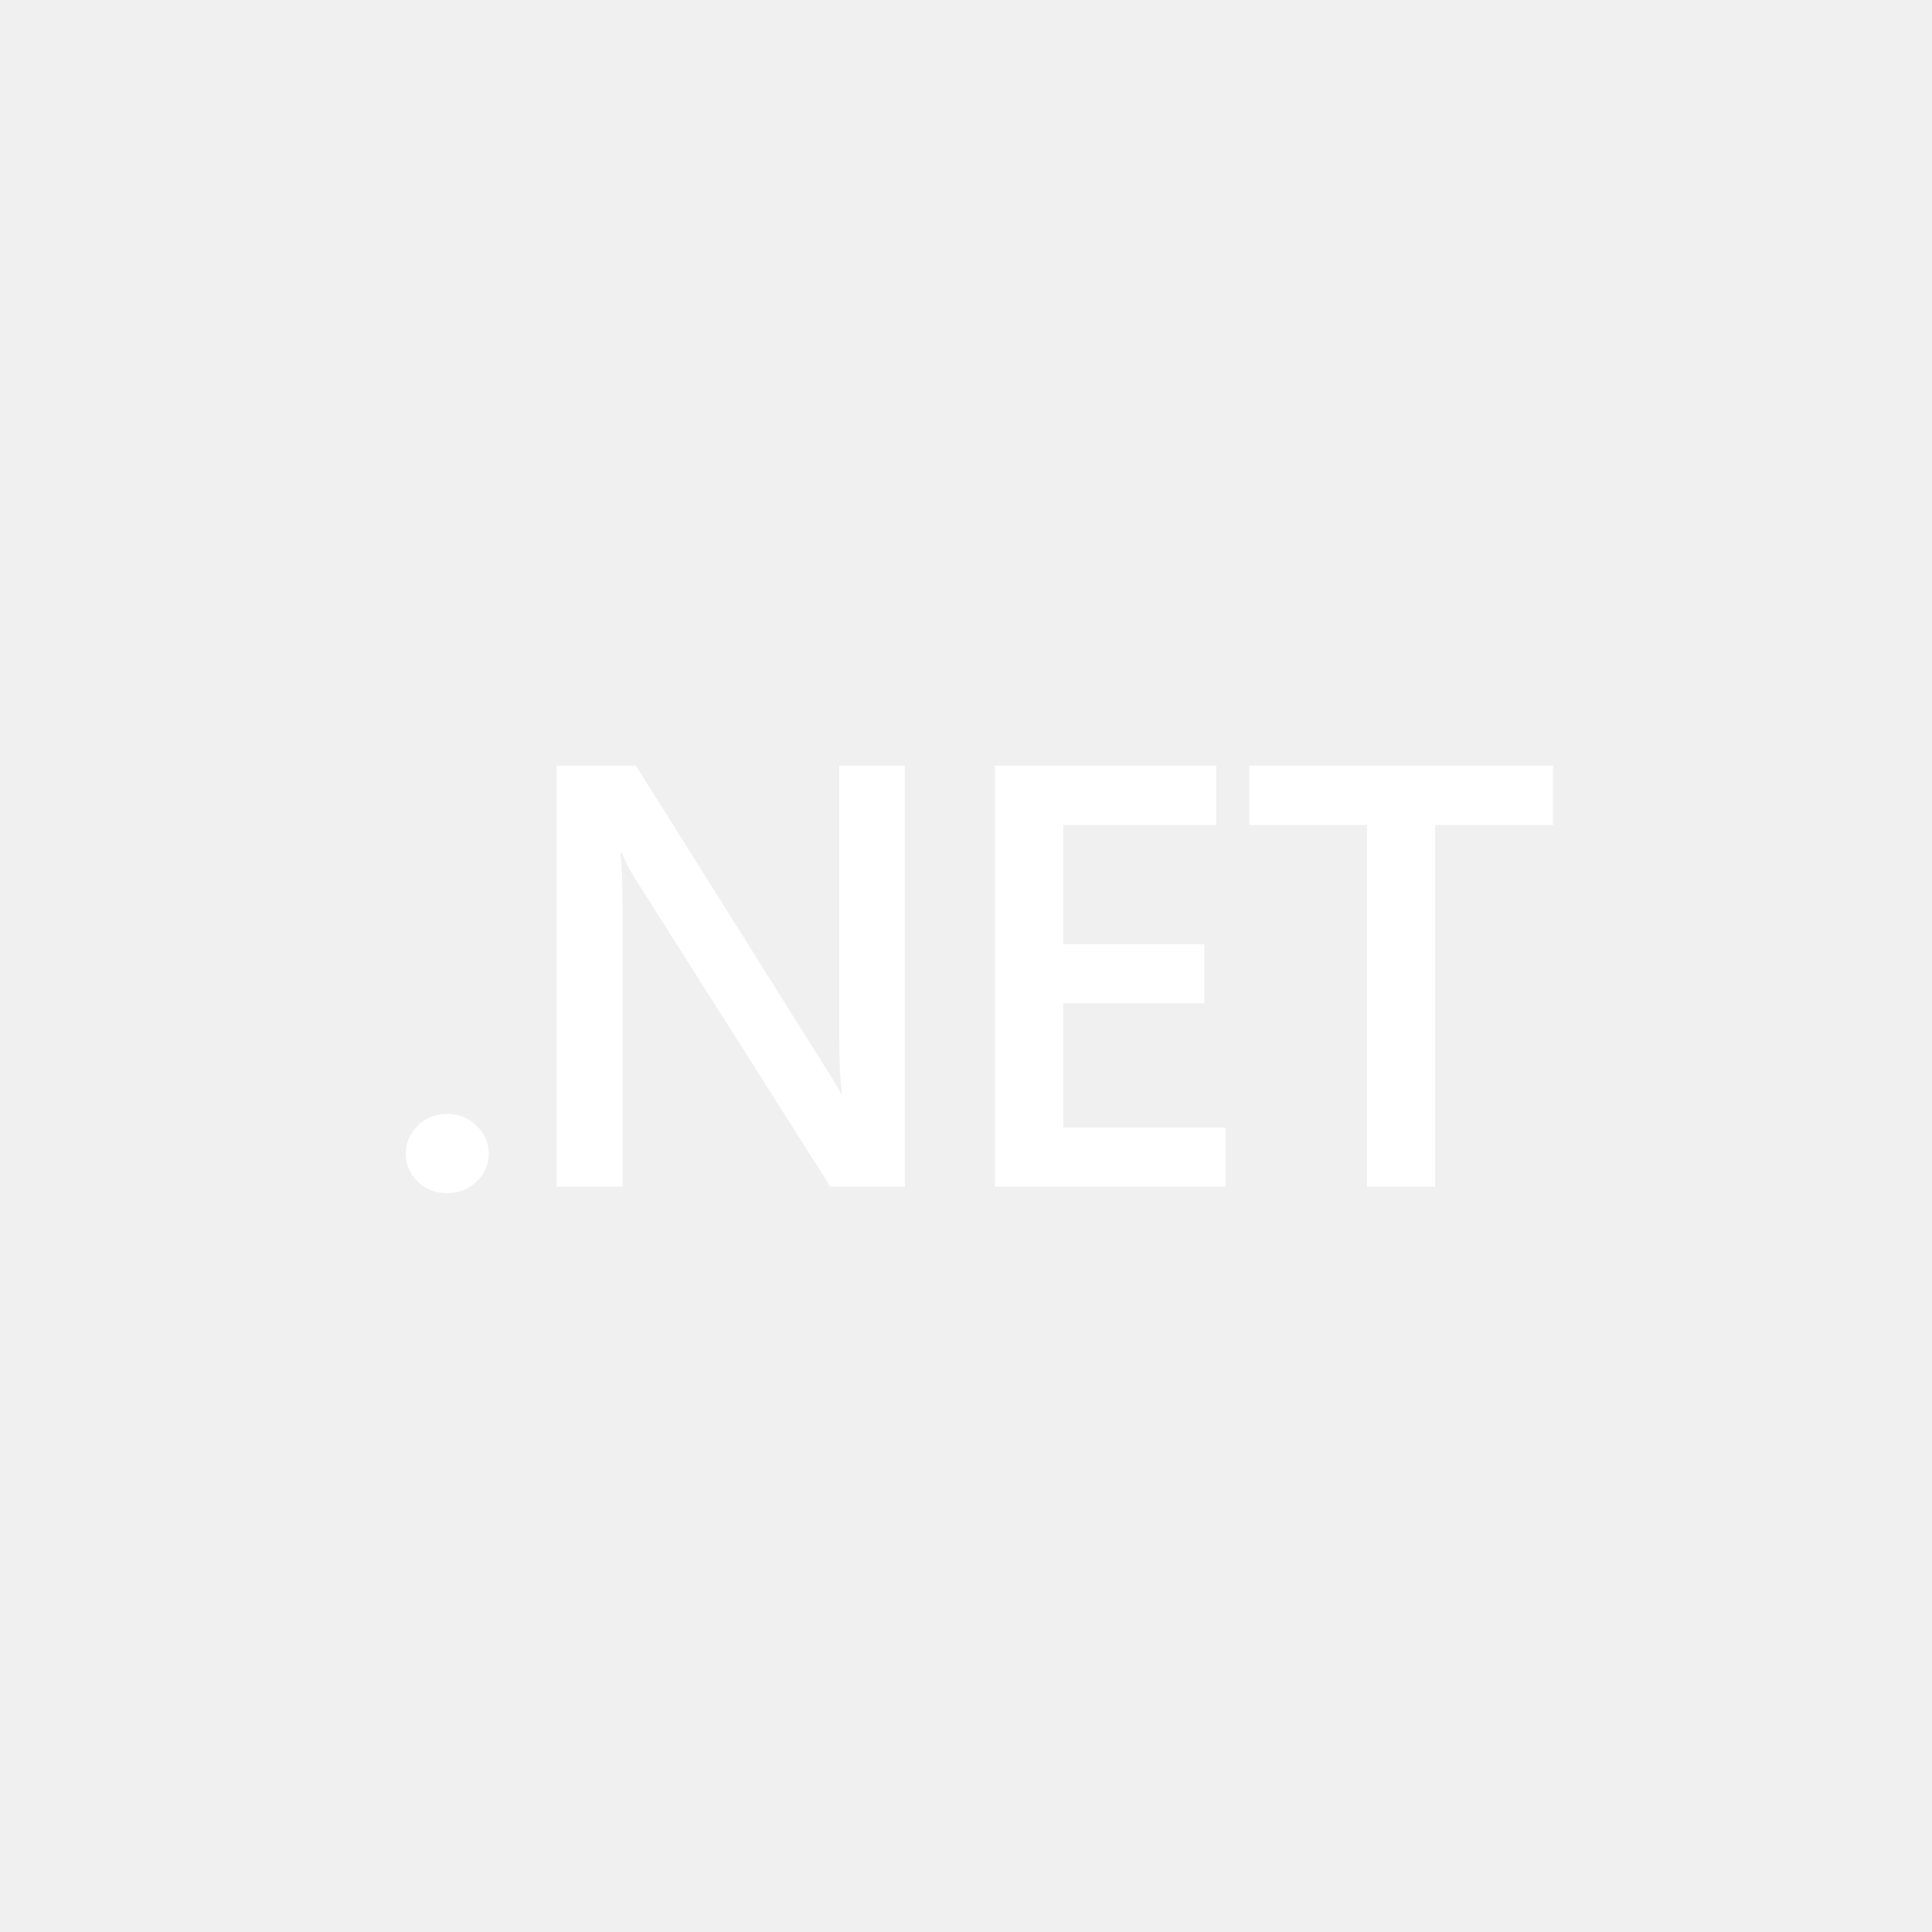
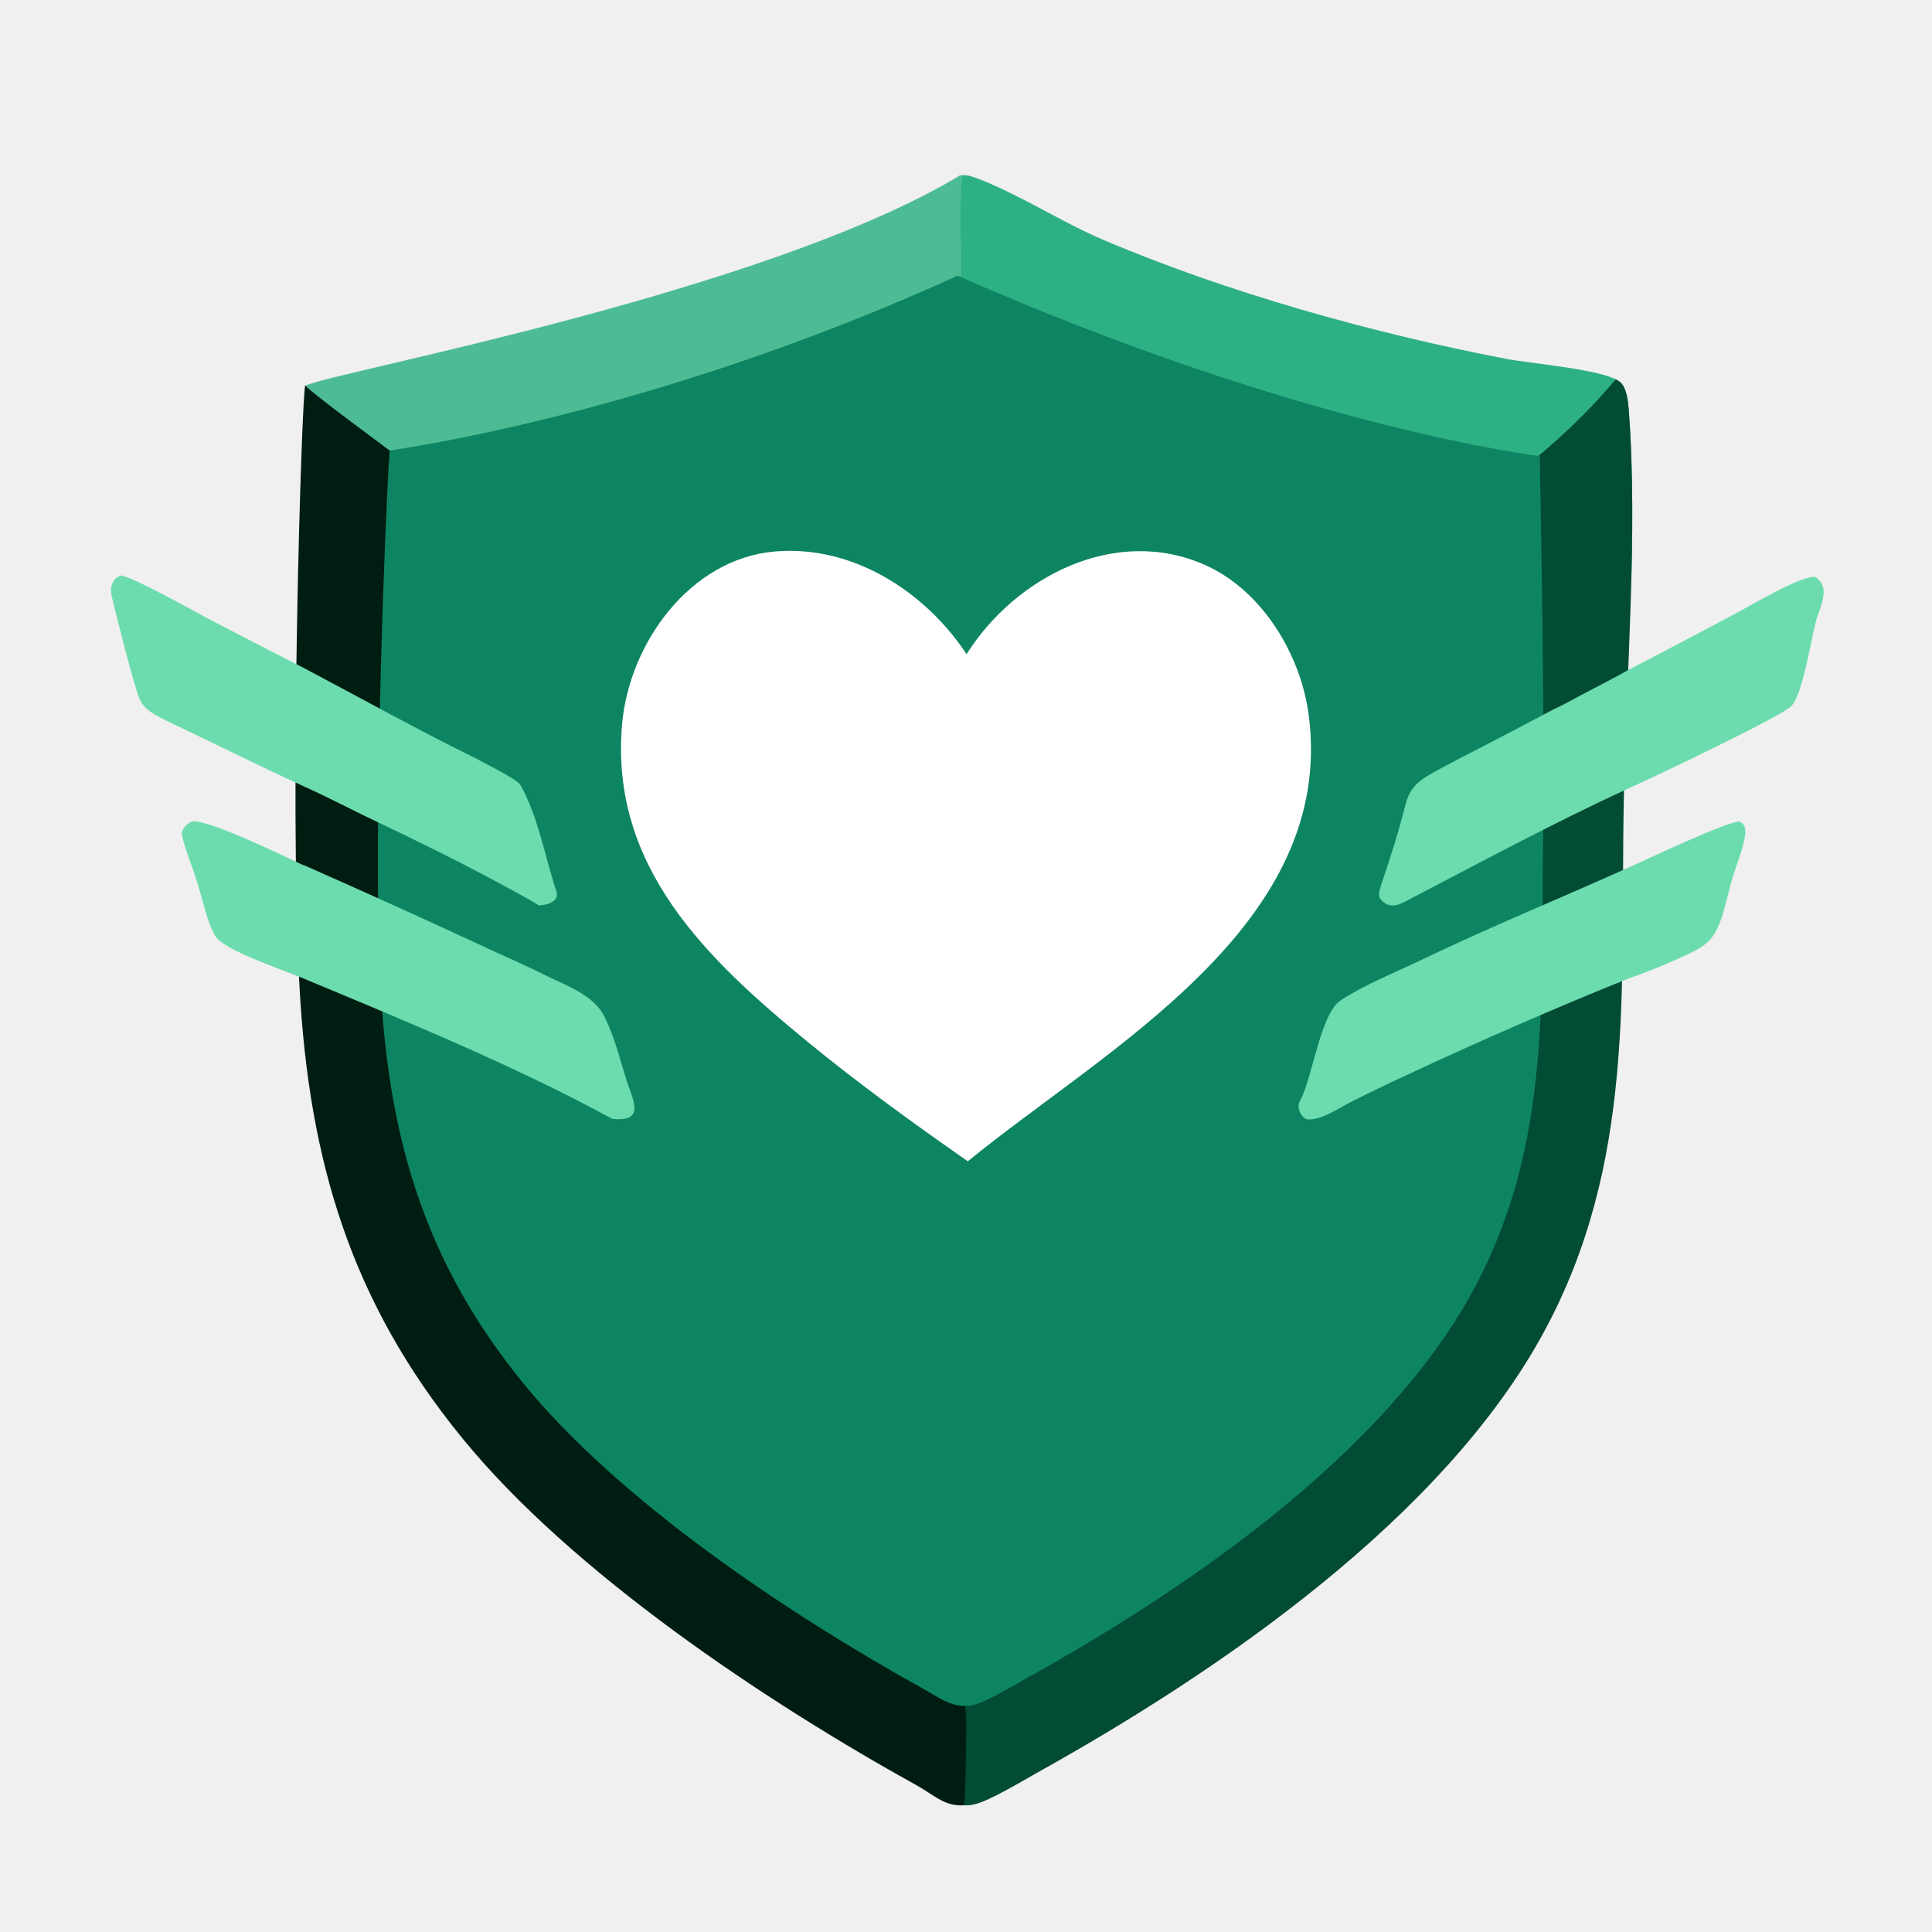
- <svg xmlns="http://www.w3.org/2000/svg" width="456" height="456" viewBox="0 0 456 456" version="1.1" xml:space="preserve" style="fill-rule:evenodd;clip-rule:evenodd;stroke-linejoin:round;stroke-miterlimit:2;">
-   <path d="m 105.5,281.609 c -2.703,0 -5.001,-0.9 -6.893,-2.702 -1.892,-1.848 -2.838,-4.042 -2.838,-6.582 0,-2.587 0.946,-4.804 2.838,-6.652 1.892,-1.848 4.19,-2.772 6.893,-2.772 2.748,0 5.068,0.924 6.96,2.772 1.937,1.848 2.906,4.064 2.906,6.652 0,2.54 -0.968,4.734 -2.906,6.582 -1.892,1.802 -4.212,2.702 -6.96,2.702 z" style="fill:#ffffff;fill-rule:nonzero;stroke-width:0.838" />
-   <path d="M 213.561,280.084 H 195.99 L 149.7,207.054 c -1.171,-1.848 -2.14,-3.765 -2.906,-5.751 h -0.406 c 0.361,2.125 0.541,6.675 0.541,13.65 v 65.132 h -15.543 v -99.36 h 18.719 l 44.737,71.298 c 1.892,2.957 3.109,4.989 3.649,6.098 h 0.27 c -0.45,-2.632 -0.676,-7.09 -0.676,-13.373 v -64.023 h 15.476 z" style="fill:#ffffff;fill-rule:nonzero;stroke-width:0.838" />
-   <path d="m 289.251,280.084 h -54.401 v -99.36 h 52.238 v 13.997 h -36.154 v 28.131 h 33.316 v 13.927 h -33.316 v 29.378 h 38.316 z" style="fill:#ffffff;fill-rule:nonzero;stroke-width:0.838" />
-   <path d="M 366.565,194.721 H 338.722 v 85.363 h -16.084 v -85.363 h -27.775 v -13.997 h 71.701 z" style="fill:#ffffff;fill-rule:nonzero;stroke-width:0.838" />
+ <svg xmlns="http://www.w3.org/2000/svg" id="Layer_1" version="1.1" viewBox="0 0 793.7 793.7">
+   <defs>
+     <style>
+       .st0 {
+         fill: #4dbc94;
+       }
+ 
+       .st1 {
+         fill: #fff;
+       }
+ 
+       .st2 {
+         fill: #024b35;
+       }
+ 
+       .st3 {
+         fill: #2eb085;
+       }
+ 
+       .st4 {
+         fill: #6cdcae;
+       }
+ 
+       .st5 {
+         fill: #0e8562;
+       }
+ 
+       .st6 {
+         fill: #001d12;
+       }
+     </style>
+   </defs>
+   <g>
+     <path class="st0" d="M125.46,158.4c12.01-5.68,187.99-37.96,268.33-85.97,6.47-7.32,130.56,63.24,93.17,132.38-41.28,76.35-60.34,193.78-60.34,193.78,0,0-298.75-231.98-301.17-240.2Z" />
+     <path class="st3" d="M395.49,72.33c-.81,4.22-.7,7.16-.81,10.03-.2,5.31-.19,10.62,0,15.93.39,10.88-.03,21.73.48,32.6.1,2.21.14,4.42.26,6.62.04.83.12,1.65.19,2.48.24.28.33.91.34,1.41.23,1.36.39,3.19.49,3.62.37,1.68.79,3.34,1.27,4.99.53,1.81,1.13,3.6,1.8,5.37.28.75.8,3.68.38,1.01-.05-.3-.09-.53-.12-.7-.1-.45-.12-.67,0,0,.08.34.21.82.37,1.15,1.59,3.2,3.25,6.32,5.17,9.33.92,1.43,1.89,2.81,2.87,4.2.13.19.24.34.33.48.11.13.22.26.37.43,1.85,2.2,3.74,4.36,5.74,6.43,2.44,2.52,5,4.92,7.65,7.21,1.19,1.03,2.43,2.02,3.64,3.03.11.1.23.2.34.32.29.2.57.39.8.56,10.86,8.02,22.77,14.57,35.07,20.09.88.4,1.79.76,2.67,1.18,1.31.53,2.62,1.07,3.94,1.59,3.05,1.2,6.12,2.34,9.21,3.43,6.22,2.19,12.53,4.16,18.88,5.93,12.71,3.53,25.61,6.13,38.66,8.08.69.1,1.17.18,1.52.23.34.04.8.1,1.43.17,1.28.16,2.56.31,3.84.46,2.56.29,5.12.56,7.69.81,5.13.5,10.27.9,15.41,1.24,10.59.69,21.2,1.09,31.81,1.37,21.12.56,42.23.89,63.34,1.68,3.25.12,6.49.23,9.74.34.55-23.27.48-46.17-1.16-67.28-.28-3.6-.84-8.97-3.66-11.29-6.19-5.07-36.71-7.51-46.42-9.38-54.71-10.51-114.91-27.25-166.13-49.1-16.53-7.05-33.38-18.06-49.5-24.24-3.05-1.17-6.03-2.6-7.9-1.8Z" />
+     <path class="st2" d="M665.44,156.85c-.44-.36-1.01-.7-1.68-1.04-4.31,5.14-8.82,10.1-13.56,14.86-12.46,12.52-26.22,23.78-40.65,33.95-6.41,4.52-13.12,8.53-19.69,12.79-3.08,2-6.1,4.08-9.06,6.24-.85.62-1.69,1.25-2.54,1.88-.06.04-.39.3-.7.53-.32.25-.68.53-.73.58-.83.67-1.66,1.33-2.48,2-11.7,9.59-22.49,20.25-32.56,31.52-5.12,5.72-10.06,11.61-14.85,17.61-.43.54-2.63,3.34-2.83,3.58-.83,1.08-1.65,2.16-2.47,3.25-2.31,3.06-4.58,6.14-6.83,9.25-18.18,25.17-34.98,51.54-49.53,78.97-7.83,14.76-15.06,29.83-21.73,45.14-.88,2.01-1.74,4.02-2.59,6.04-.21.52-1.05,2.52-1.22,2.95-1.6,3.87-3.16,7.76-4.69,11.66-3.06,7.81-5.99,15.67-8.8,23.57-11.19,31.56-20.4,63.8-27.98,96.41-1.88,8.09-3.66,16.19-5.34,24.32-.84,4.05-1.67,8.09-2.44,12.15-.23,1.2-.45,2.4-.66,3.61,0-.03-.13.84-.22,1.41-.07.57-.19,1.44-.19,1.41-.14,1.26-.28,2.52-.4,3.78-1.82,18.73-2.16,37.39-5.69,55.94-.23,1.23-.25,2.7-.64,3.88,0,.01,0,.02,0,.03-.34,2.93-2.79,65.97,1.68,68.45,7.46,4.13,6.61,9.63,15.73,7.73,6.24-1.3,20.27-9.86,26.51-13.34,74.62-41.54,166.46-104.56,207.74-180.9,37.39-69.14,31.41-139.74,32.67-215.5.86-51.6,6.02-112.72,2.07-163.45-.28-3.6-.84-8.97-3.66-11.29Z" />
+     <path class="st6" d="M278.82,510.19c-10.45-16.25-74.54-222.53-72.13-232.01.79-3.11-45.02-91.93-45.02-91.93,0,0-34.6-25.48-36.01-27.68-.09-.08-.18-.15-.26-.23-1.42,2.67-6.68,169.94-2.33,247.55,4.01,71.6,21.24,129,66.78,184.86,45.08,55.3,124.49,108.23,186.99,142.85,6.78,3.76,11.25,8.62,19.17,8.04.85-6.11.92-29.72.92-34.43s-.82-9.11-1.04-11.11c-1.29-.04-13.95-29.44-13.27-33.16-.1.14.42-4.11.46-4.68.14-2.2-22.38-20-25.54-25.14-1.31-2.13-30.15-24.84-33.52-35.71-3.15-10.15-6.59-20.13-9.01-30.5-.84-3.59-9.6-18.86-12.72-23.29-1.23-1.75-2.41-3.55-3.62-5.31-.08-.12-.57-.84-.91-1.36l-18.92-26.78Z" />
+     <path class="st5" d="M156.39,406c-3.82-68.13,3.12-220.74,3.76-220.94s106.43-13.96,233.25-71.8c142.61,62.77,239.16,74.11,239.16,74.11,0,0,2.15,108.11,1.4,153.41-1.1,66.52,4.14,128.49-28.68,189.19-36.25,67.03-116.87,122.35-182.38,158.82-5.48,3.05-17.8,10.57-23.28,11.71-8.01,1.67-13.89-3.16-20.44-6.78-54.87-30.39-124.58-76.86-164.17-125.41-39.98-49.04-55.11-99.43-58.63-162.3Z" />
+   </g>
+   <path class="st4" d="M669.97,274.67c15.24-7.88,30.42-15.88,45.54-24,5.98-3.19,24.98-14.53,30.48-13.59,1.73,1.5,2.97,3.01,3.16,5.38.35,4.34-2.18,9.1-3.26,13.27-1.89,7.3-5.33,29.4-9.92,34.32-3.74,4.01-57.46,29.72-66.8,33.77-31.32,14.41-61.71,30.81-92.26,46.76-4.02,2.1-7.59,2.11-10.27-1.98-.21-1.32,0-2.73.42-3.99,3.79-11.23,7.41-22.42,10.31-33.92,1.89-7.49,5.78-10.21,12.25-13.77,7.17-3.95,14.49-7.64,21.78-11.4,9.04-4.68,18.05-9.42,27.03-14.22,2.67-1.1,8.89-4.55,11.67-6.03,6.52-3.46,13.48-6.97,19.88-10.6h0Z" />
+   <path class="st4" d="M124.66,322.98c-18.61-8.46-36.8-17.71-55.29-26.42-5.47-2.82-10.71-4.7-12.71-11.15-4.1-13.21-7.43-26.98-10.75-40.4-.85-3.43.06-7.41,3.77-8.61,6.08,1.14,30.37,14.88,36.73,18.24,12.58,6.58,25.2,13.07,37.86,19.48,23.62,12.47,46.84,25.48,70.88,37.26,2.79,1.63,17.24,8.64,18.62,11.08,7.38,13.06,10.09,29.54,14.81,43.78,1.4,4.22-4.2,5.7-7.34,5.69-1.29-1.15-13.1-7.44-15.01-8.47-17.2-9.34-34.75-17.96-52.42-26.35-9.74-4.63-19.25-9.72-29.14-14.12h0Z" />
+   <path class="st4" d="M123.82,401.62c-7.46-3.14-31.88-11.27-35.3-16.97-1.08-1.83-1.98-3.76-2.66-5.77-1.97-5.65-3.27-11.55-5.09-17.25-1.77-5.56-4.08-11.09-5.6-16.71-.27-1.01-.67-2.32-.33-3.34.54-1.64,2.17-3.4,3.83-4,5.2-1.88,38.98,14.6,45.38,17.59l1.04.36c25.82,11.39,51.53,23.04,77.11,34.96,7.09,3.25,14.64,6.56,21.53,10.01,8.5,4.26,19.89,8.01,24.41,16.83,4.32,8.43,6.52,17.89,9.36,26.89,2.69,7.87,7.7,16.88-6.03,15.4-39.25-21.46-86.48-40.85-127.65-58h0Z" />
+   <path class="st4" d="M669.36,356.26c5.59-2.46,41.78-19.67,45.36-18.66,1.02.29,1.7,1.3,2.04,2.24.48,1.34.24,3.17-.03,4.53-1.05,5.45-3.36,10.89-4.98,16.2-2.2,7.19-3.59,16.92-7.6,23.3-1.3,2.08-3.12,3.8-5.16,5.14-5.61,3.69-23.31,10.77-30.15,13.04-30.73,12.4-61.12,25.64-91.14,39.69-7.59,3.51-15.13,7.14-22.6,10.9-5.05,2.57-12.04,7.47-17.63,7.23-2.85-.07-4.85-5.02-3.63-7.16,5.43-9.55,8.38-36.14,17.02-41.81,9.62-6.33,22.67-11.55,32.41-16.24,28.39-13.67,57.48-25.52,86.1-38.4h0Z" />
+   <path class="st1" d="M318.33,226.56c31.9-2.76,61.67,16.36,78.76,42.18,20.1-31.91,61.23-53.05,98.07-36.59,23.27,10.4,39.09,36.5,42.43,61.23,11.72,86.87-83.42,137.42-139.99,183.7-22.34-15.58-44.95-31.94-66.06-49.29-41.16-33.82-81.13-71.71-75.97-130.34,2.91-33.04,27.75-67.86,62.76-70.89h0Z" />
</svg>
